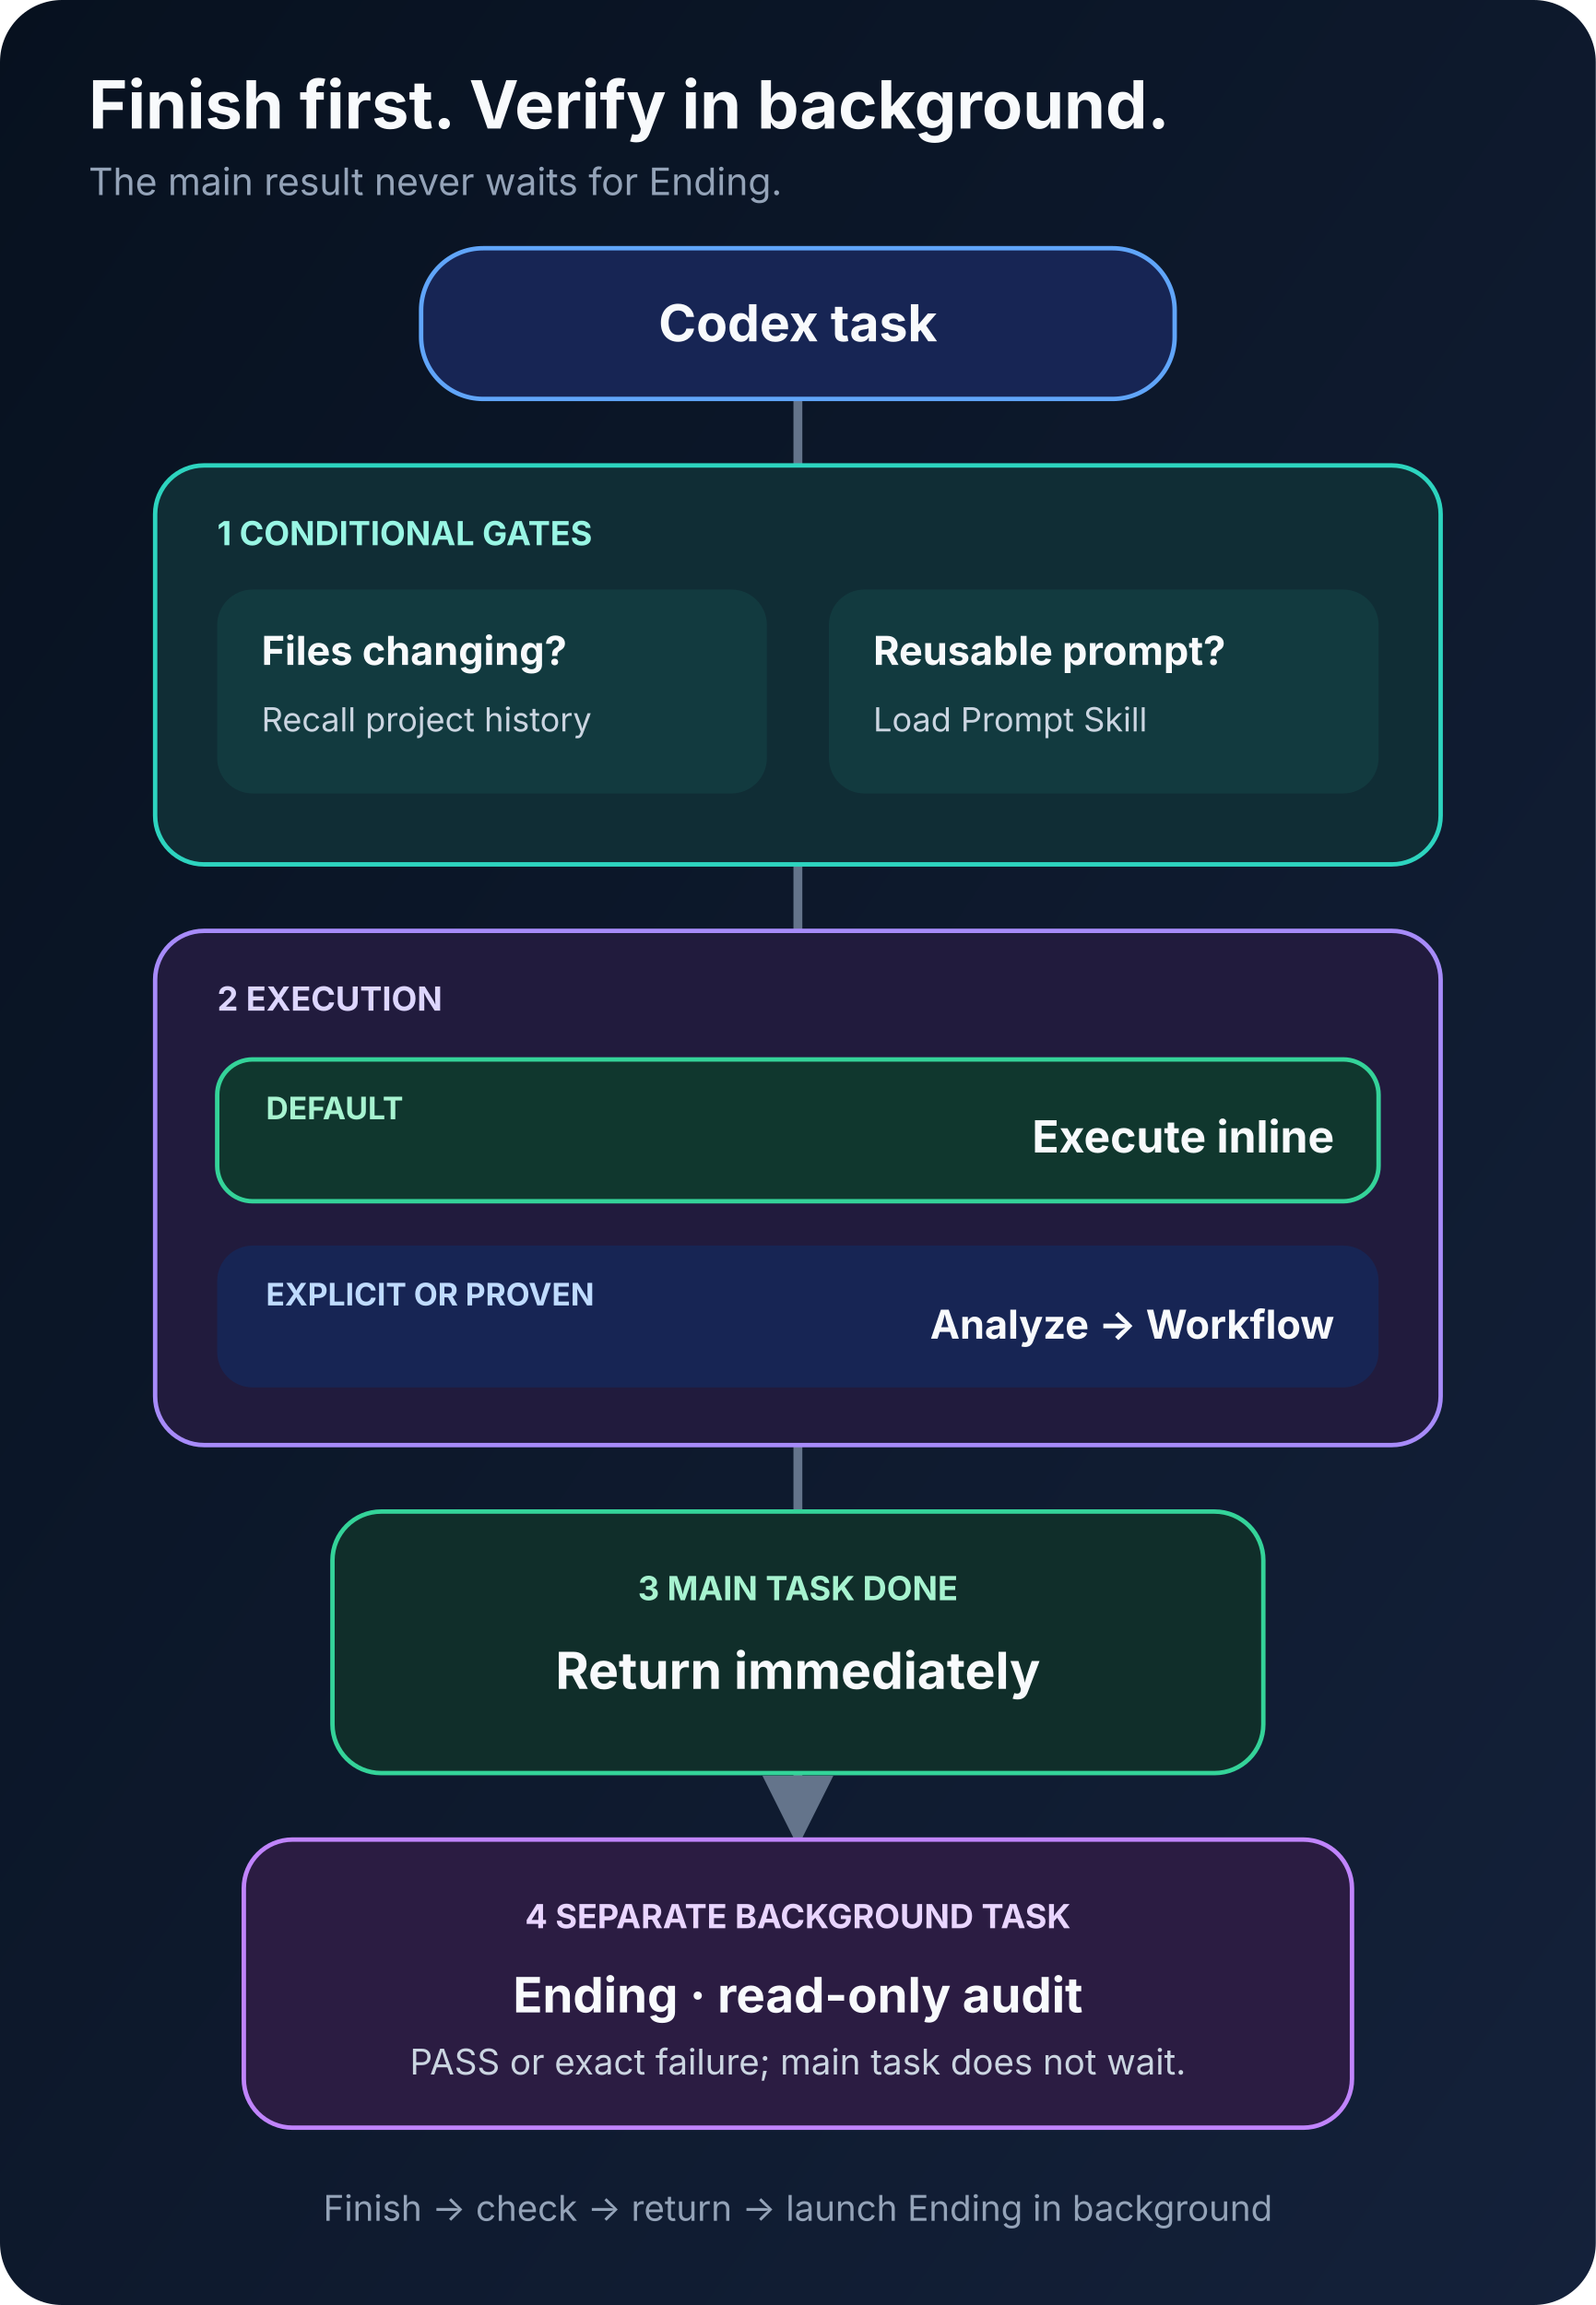
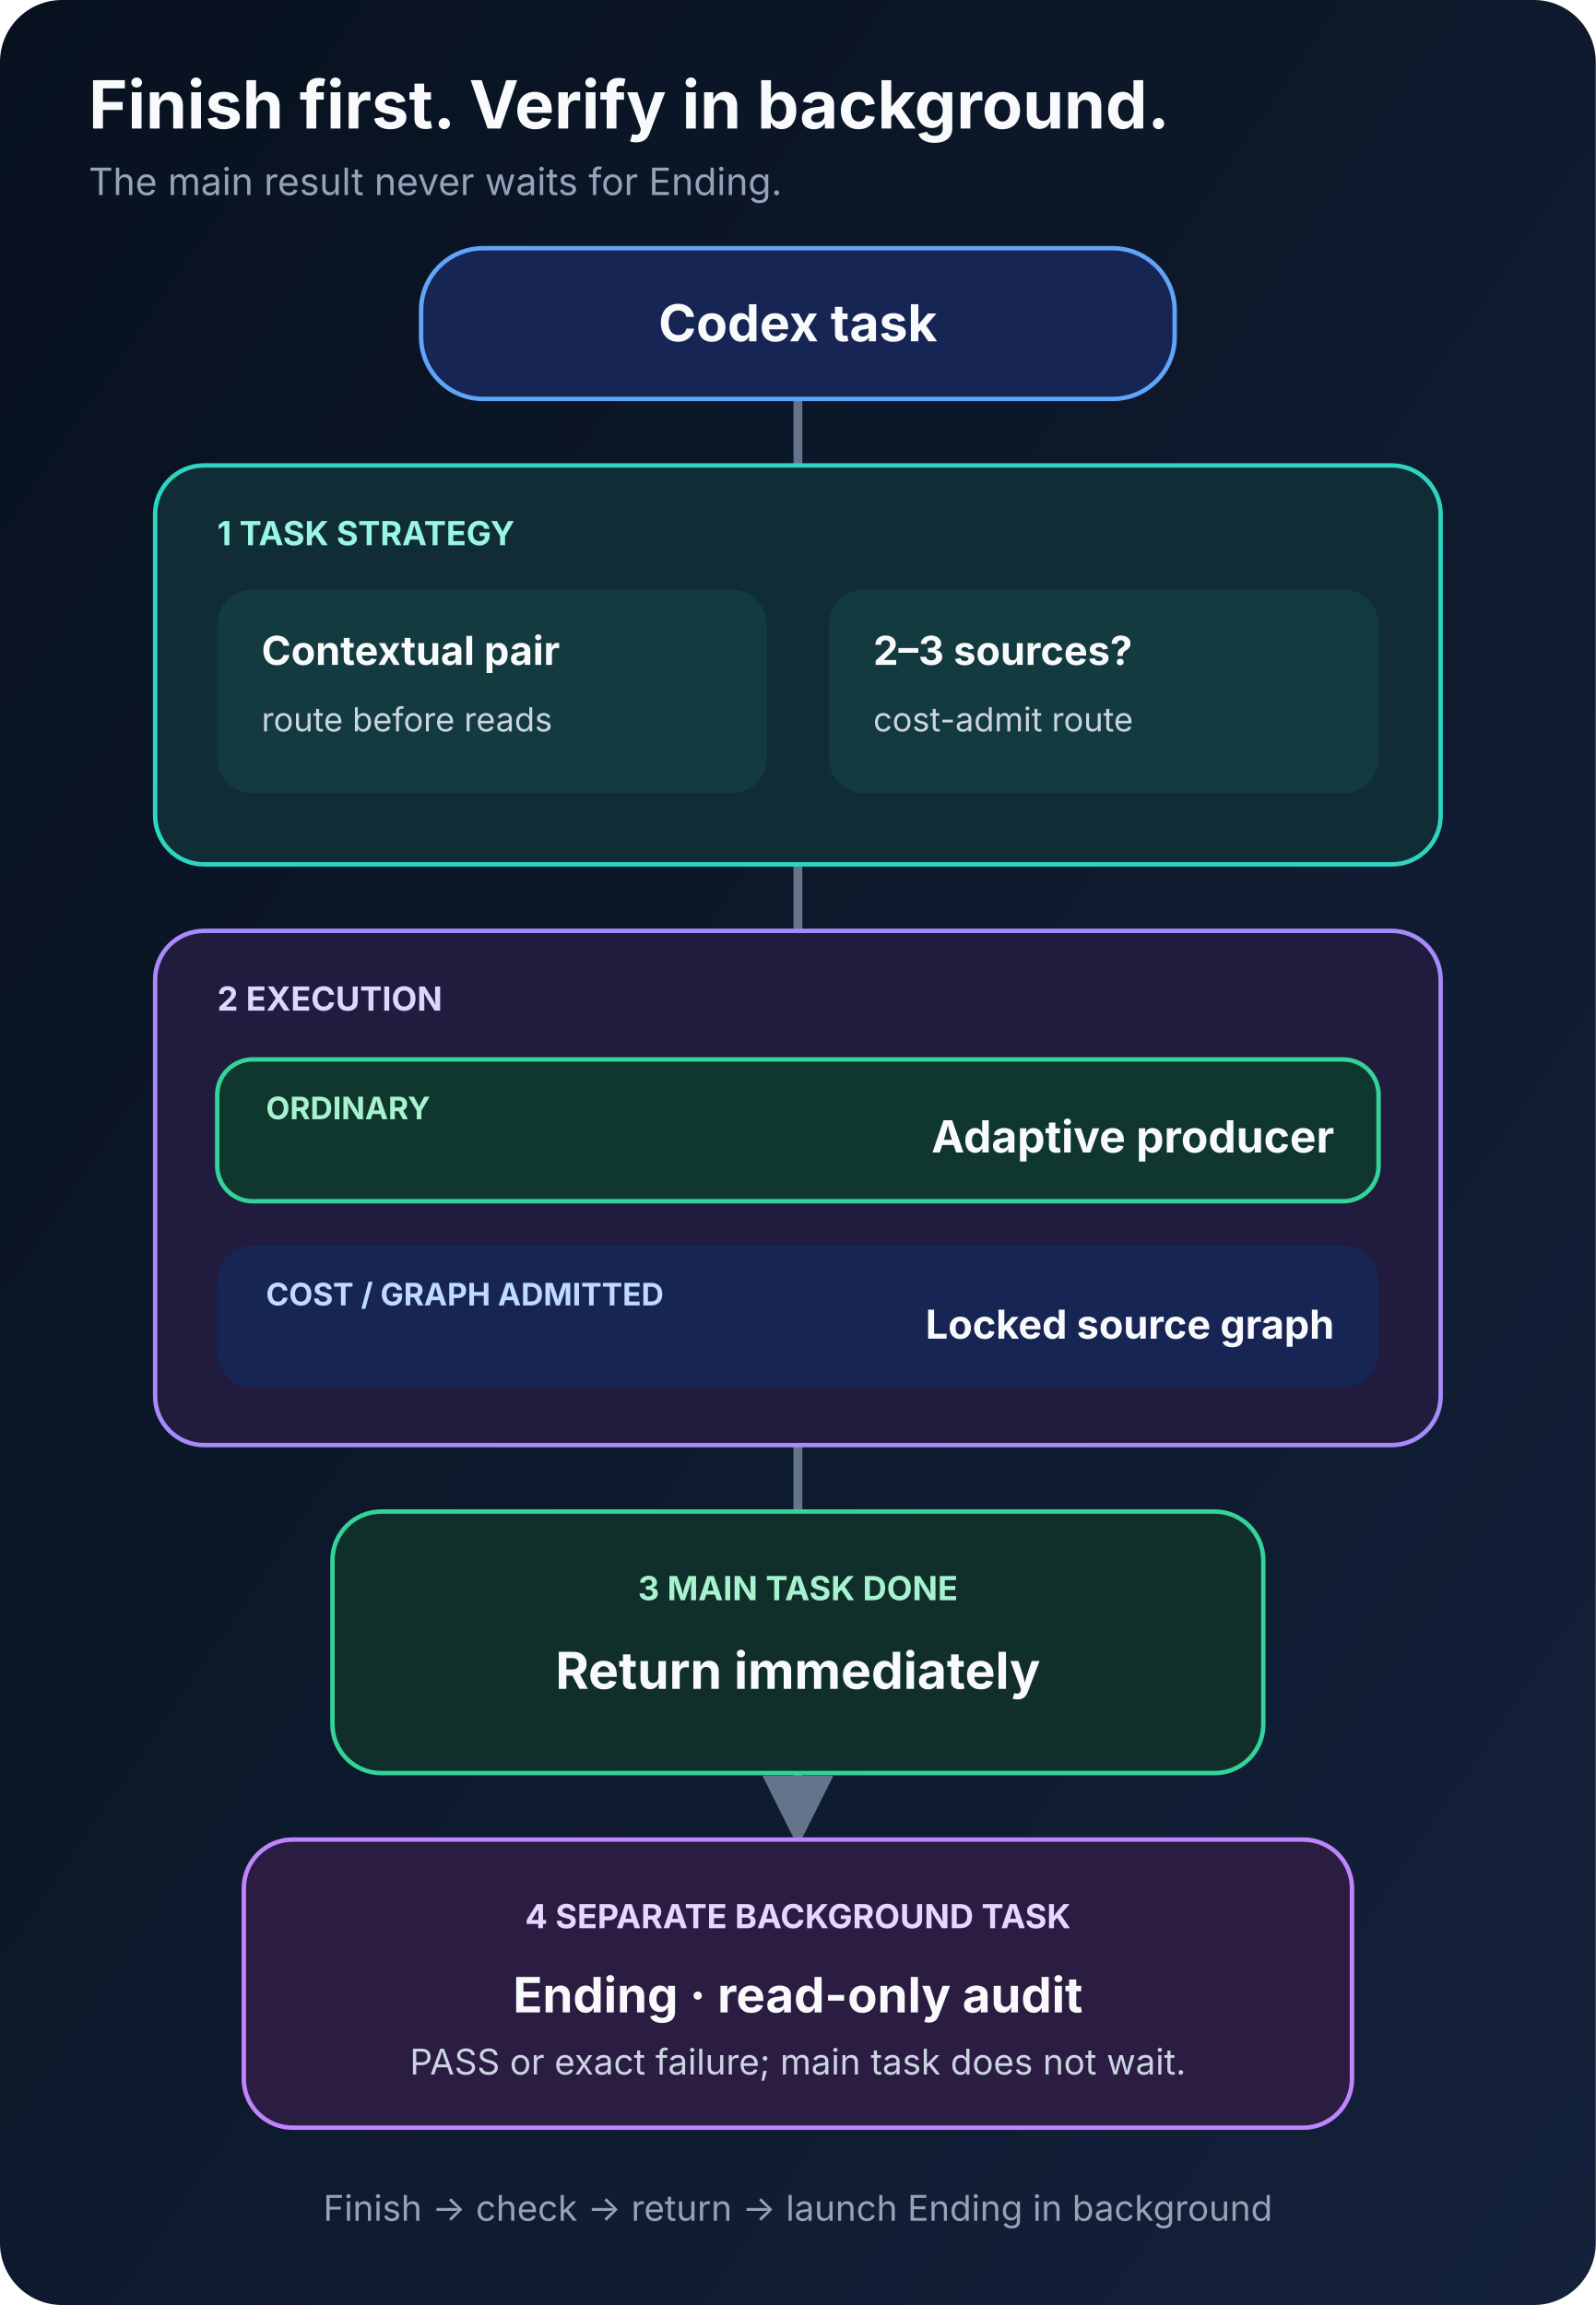
<svg xmlns="http://www.w3.org/2000/svg" width="720" height="1040" viewBox="0 0 720 1040" role="img" aria-labelledby="title desc">
  <defs>
    <linearGradient id="background" x1="0" y1="0" x2="1" y2="1">
      <stop stop-color="#07111f" />
      <stop offset="1" stop-color="#14213a" />
    </linearGradient>
    <marker id="arrow" viewBox="0 0 10 10" refX="9" refY="5" markerWidth="8" markerHeight="8" orient="auto">
      <path d="M0 0 10 5 0 10z" fill="#64748b" />
    </marker>
  </defs>
  <rect width="720" height="1040" rx="28" fill="url(#background)" />
  <text x="40" y="58" fill="#f8fafc" font-family="-apple-system,BlinkMacSystemFont,'Segoe UI',sans-serif" font-size="30" font-weight="700">Finish first. Verify in background.</text>
  <text x="40" y="88" fill="#94a3b8" font-family="-apple-system,BlinkMacSystemFont,'Segoe UI',sans-serif" font-size="17">The main result never waits for Ending.</text>
  <path d="M360 180V210 M360 390V420 M360 652V682 M360 800V830" fill="none" stroke="#64748b" stroke-width="4" marker-end="url(#arrow)" />
  <rect x="190" y="112" width="340" height="68" rx="28" fill="#172554" stroke="#60a5fa" stroke-width="2" />
  <text x="360" y="154" text-anchor="middle" fill="#f8fafc" font-family="-apple-system,BlinkMacSystemFont,'Segoe UI',sans-serif" font-size="23" font-weight="700">Codex task</text>
  <rect x="70" y="210" width="580" height="180" rx="22" fill="#102d35" stroke="#2dd4bf" stroke-width="2" />
-   <text x="98" y="246" fill="#99f6e4" font-family="-apple-system,BlinkMacSystemFont,'Segoe UI',sans-serif" font-size="15" font-weight="700">1  CONDITIONAL GATES</text>
+   <text x="98" y="246" fill="#99f6e4" font-family="-apple-system,BlinkMacSystemFont,'Segoe UI',sans-serif" font-size="15" font-weight="700">1  TASK STRATEGY</text>
  <rect x="98" y="266" width="248" height="92" rx="16" fill="#123a3f" />
-   <text x="118" y="300" fill="#f8fafc" font-family="-apple-system,BlinkMacSystemFont,'Segoe UI',sans-serif" font-size="18" font-weight="700">Files changing?</text>
-   <text x="118" y="330" fill="#cbd5e1" font-family="-apple-system,BlinkMacSystemFont,'Segoe UI',sans-serif" font-size="15">Recall project history</text>
+   <text x="118" y="300" fill="#f8fafc" font-family="-apple-system,BlinkMacSystemFont,'Segoe UI',sans-serif" font-size="18" font-weight="700">Contextual pair</text>
+   <text x="118" y="330" fill="#cbd5e1" font-family="-apple-system,BlinkMacSystemFont,'Segoe UI',sans-serif" font-size="15">route before reads</text>
  <rect x="374" y="266" width="248" height="92" rx="16" fill="#123a3f" />
-   <text x="394" y="300" fill="#f8fafc" font-family="-apple-system,BlinkMacSystemFont,'Segoe UI',sans-serif" font-size="18" font-weight="700">Reusable prompt?</text>
-   <text x="394" y="330" fill="#cbd5e1" font-family="-apple-system,BlinkMacSystemFont,'Segoe UI',sans-serif" font-size="15">Load Prompt Skill</text>
+   <text x="394" y="300" fill="#f8fafc" font-family="-apple-system,BlinkMacSystemFont,'Segoe UI',sans-serif" font-size="18" font-weight="700">2–3 sources?</text>
+   <text x="394" y="330" fill="#cbd5e1" font-family="-apple-system,BlinkMacSystemFont,'Segoe UI',sans-serif" font-size="15">cost-admit route</text>
  <rect x="70" y="420" width="580" height="232" rx="22" fill="#211b3d" stroke="#a78bfa" stroke-width="2" />
  <text x="98" y="456" fill="#ddd6fe" font-family="-apple-system,BlinkMacSystemFont,'Segoe UI',sans-serif" font-size="15" font-weight="700">2  EXECUTION</text>
  <rect x="98" y="478" width="524" height="64" rx="16" fill="#10372e" stroke="#34d399" stroke-width="2" />
-   <text x="120" y="505" fill="#a7f3d0" font-family="-apple-system,BlinkMacSystemFont,'Segoe UI',sans-serif" font-size="14" font-weight="700">DEFAULT</text>
-   <text x="602" y="520" text-anchor="end" fill="#f8fafc" font-family="-apple-system,BlinkMacSystemFont,'Segoe UI',sans-serif" font-size="20" font-weight="700">Execute inline</text>
+   <text x="120" y="505" fill="#a7f3d0" font-family="-apple-system,BlinkMacSystemFont,'Segoe UI',sans-serif" font-size="14" font-weight="700">ORDINARY</text>
+   <text x="602" y="520" text-anchor="end" fill="#f8fafc" font-family="-apple-system,BlinkMacSystemFont,'Segoe UI',sans-serif" font-size="20" font-weight="700">Adaptive producer</text>
  <rect x="98" y="562" width="524" height="64" rx="16" fill="#172554" />
-   <text x="120" y="589" fill="#bfdbfe" font-family="-apple-system,BlinkMacSystemFont,'Segoe UI',sans-serif" font-size="14" font-weight="700">EXPLICIT OR PROVEN</text>
-   <text x="602" y="604" text-anchor="end" fill="#f8fafc" font-family="-apple-system,BlinkMacSystemFont,'Segoe UI',sans-serif" font-size="18" font-weight="700">Analyze → Workflow</text>
+   <text x="120" y="589" fill="#bfdbfe" font-family="-apple-system,BlinkMacSystemFont,'Segoe UI',sans-serif" font-size="14" font-weight="700">COST / GRAPH ADMITTED</text>
+   <text x="602" y="604" text-anchor="end" fill="#f8fafc" font-family="-apple-system,BlinkMacSystemFont,'Segoe UI',sans-serif" font-size="18" font-weight="700">Locked source graph</text>
  <rect x="150" y="682" width="420" height="118" rx="22" fill="#102e2a" stroke="#34d399" stroke-width="2" />
  <text x="360" y="722" text-anchor="middle" fill="#a7f3d0" font-family="-apple-system,BlinkMacSystemFont,'Segoe UI',sans-serif" font-size="15" font-weight="700">3  MAIN TASK DONE</text>
  <text x="360" y="762" text-anchor="middle" fill="#f8fafc" font-family="-apple-system,BlinkMacSystemFont,'Segoe UI',sans-serif" font-size="23" font-weight="700">Return immediately</text>
  <rect x="110" y="830" width="500" height="130" rx="22" fill="#2b1c42" stroke="#c084fc" stroke-width="2" />
  <text x="360" y="870" text-anchor="middle" fill="#e9d5ff" font-family="-apple-system,BlinkMacSystemFont,'Segoe UI',sans-serif" font-size="15" font-weight="700">4  SEPARATE BACKGROUND TASK</text>
  <text x="360" y="908" text-anchor="middle" fill="#f8fafc" font-family="-apple-system,BlinkMacSystemFont,'Segoe UI',sans-serif" font-size="22" font-weight="700">Ending · read-only audit</text>
  <text x="360" y="936" text-anchor="middle" fill="#cbd5e1" font-family="-apple-system,BlinkMacSystemFont,'Segoe UI',sans-serif" font-size="16">PASS or exact failure; main task does not wait.</text>
  <text x="360" y="1002" text-anchor="middle" fill="#94a3b8" font-family="-apple-system,BlinkMacSystemFont,'Segoe UI',sans-serif" font-size="16">Finish → check → return → launch Ending in background</text>
</svg>
